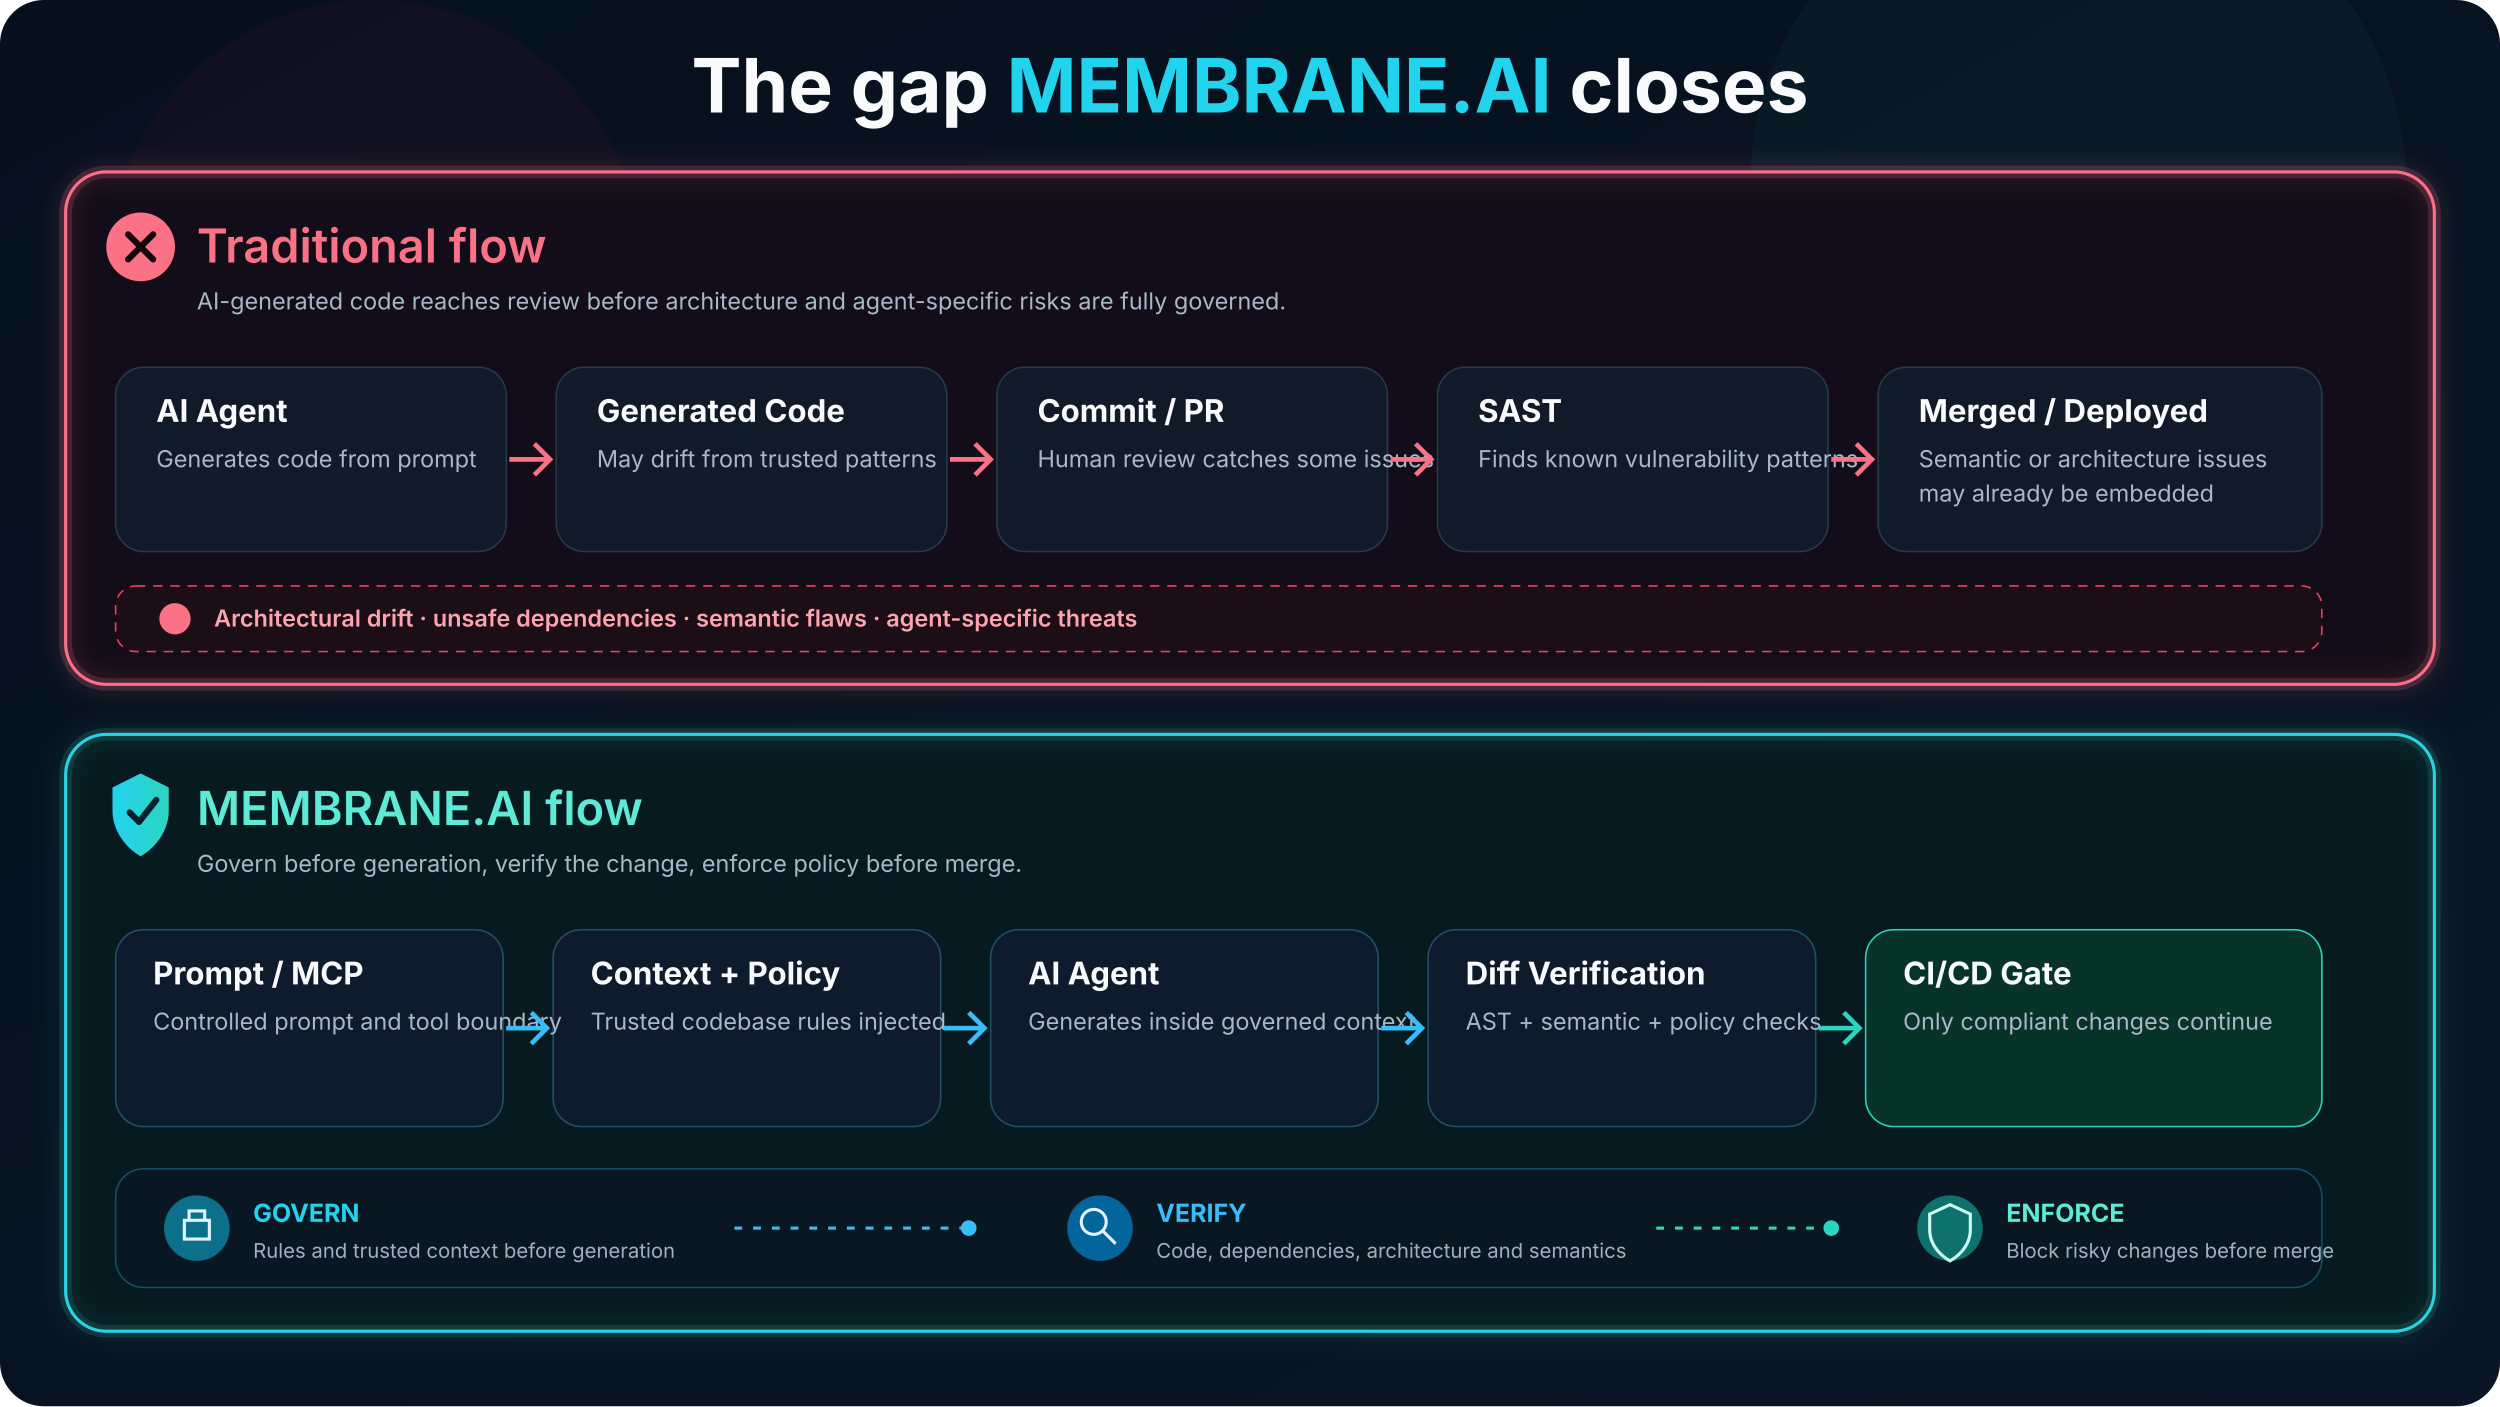
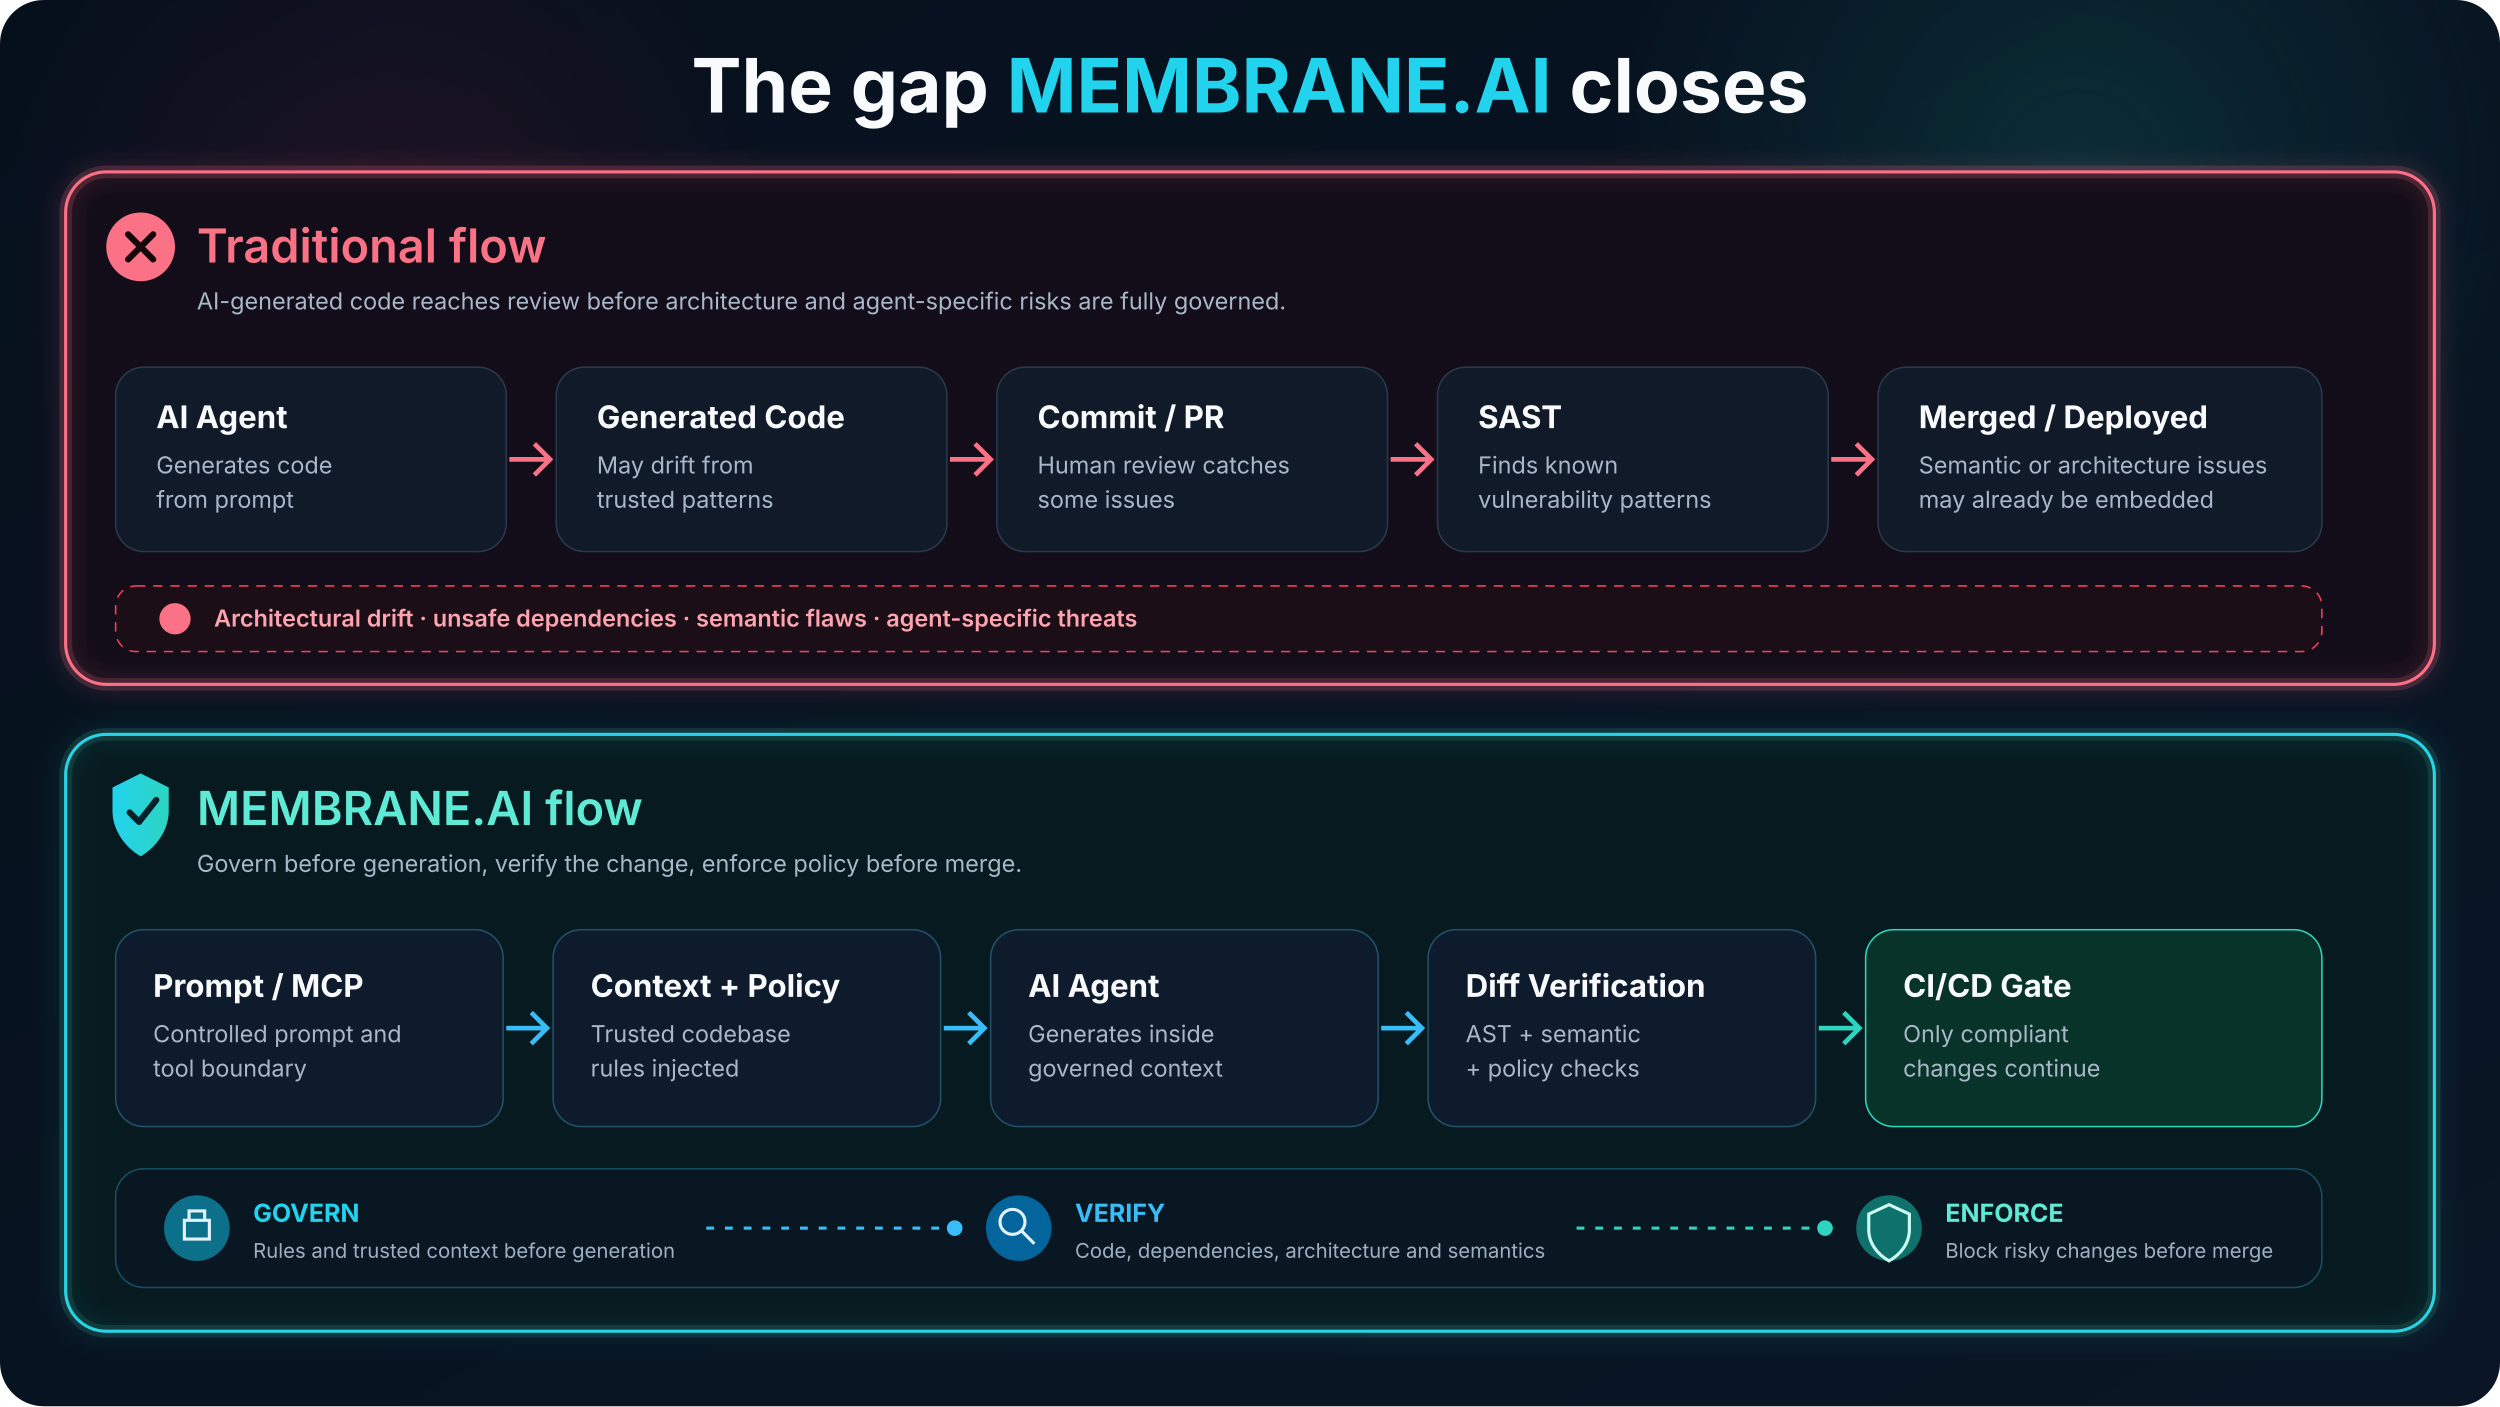
<svg xmlns="http://www.w3.org/2000/svg" width="1600" height="900" viewBox="0 0 1600 900">
  <defs>
    <linearGradient id="bg" x1="0" y1="0" x2="1" y2="1">
      <stop offset="0" stop-color="#06101d" />
      <stop offset="1" stop-color="#0a1625" />
    </linearGradient>
    <linearGradient id="cyan" x1="0" y1="0" x2="1" y2="0">
      <stop offset="0" stop-color="#22d3ee" />
      <stop offset="1" stop-color="#2dd4bf" />
    </linearGradient>
    <linearGradient id="red" x1="0" y1="0" x2="1" y2="0">
      <stop offset="0" stop-color="#fb7185" />
      <stop offset="1" stop-color="#f43f5e" />
    </linearGradient>
+     <radialGradient id="glowTeal">
+       <stop offset="0" stop-color="#14b8a6" stop-opacity=".16" />
+       <stop offset="1" stop-color="#14b8a6" stop-opacity="0" />
+     </radialGradient>
+     <radialGradient id="glowRose">
+       <stop offset="0" stop-color="#e11d48" stop-opacity=".11" />
+       <stop offset="1" stop-color="#e11d48" stop-opacity="0" />
+     </radialGradient>
+     <clipPath id="canvas">
+       <rect width="1600" height="900" rx="28" />
+     </clipPath>
    <filter id="glowCyan" x="-30%" y="-30%" width="160%" height="160%">
      <feGaussianBlur stdDeviation="8" result="b" />
      <feMerge>
        <feMergeNode in="b" />
        <feMergeNode in="SourceGraphic" />
      </feMerge>
    </filter>
    <filter id="glowRed" x="-30%" y="-30%" width="160%" height="160%">
      <feGaussianBlur stdDeviation="7" result="b" />
      <feMerge>
        <feMergeNode in="b" />
        <feMergeNode in="SourceGraphic" />
      </feMerge>
    </filter>
    <style>
      .title{font:700 48px Inter,Segoe UI,Arial,sans-serif;fill:#f8fafc}
      .sub{font:600 30px Inter,Segoe UI,Arial,sans-serif}
      .cardTitle{font:700 20px Inter,Segoe UI,Arial,sans-serif;fill:#f8fafc}
      .cardText{font:400 15px Inter,Segoe UI,Arial,sans-serif;fill:#a9b8c9}
      .small{font:600 15px Inter,Segoe UI,Arial,sans-serif}
      .mini{font:400 13px Inter,Segoe UI,Arial,sans-serif;fill:#9fb0c3}
      .stage{font:700 16px Inter,Segoe UI,Arial,sans-serif}
    </style>
  </defs>
  <rect width="1600" height="900" rx="28" fill="url(#bg)" />
-   <circle cx="1330" cy="120" r="210" fill="#0f766e" opacity=".08" />
-   <circle cx="240" cy="170" r="170" fill="#be123c" opacity=".06" />
+   <g clip-path="url(#canvas)">
+     <circle cx="1330" cy="110" r="300" fill="url(#glowTeal)" />
+     <circle cx="250" cy="150" r="250" fill="url(#glowRose)" />
+   </g>
  <text x="800" y="72" text-anchor="middle" class="title">The gap <tspan fill="#22d3ee">MEMBRANE.AI</tspan> closes</text>
  <rect x="42" y="110" width="1516" height="328" rx="26" fill="#120d18" stroke="#fb7185" stroke-width="2" />
  <rect x="42" y="110" width="1516" height="328" rx="26" fill="none" stroke="#fb7185" stroke-opacity=".18" stroke-width="8" filter="url(#glowRed)" />
  <circle cx="90" cy="158" r="22" fill="#fb7185" />
  <path d="M82 150l16 16m0-16l-16 16" stroke="#16070a" stroke-width="4" stroke-linecap="round" />
  <text x="126" y="168" class="sub" fill="#fb7185">Traditional flow</text>
  <text x="126" y="198" class="cardText">AI-generated code reaches review before architecture and agent-specific risks are fully governed.</text>
  <g>
    <rect x="74" y="235" width="250" height="118" rx="18" fill="#101a29" stroke="#29384a" />
    <rect x="356" y="235" width="250" height="118" rx="18" fill="#101a29" stroke="#29384a" />
    <rect x="638" y="235" width="250" height="118" rx="18" fill="#101a29" stroke="#29384a" />
    <rect x="920" y="235" width="250" height="118" rx="18" fill="#101a29" stroke="#29384a" />
    <rect x="1202" y="235" width="284" height="118" rx="18" fill="#101a29" stroke="#29384a" />
-     <text x="100" y="270" class="cardTitle">AI Agent</text>
-     <text x="100" y="299" class="cardText">Generates code from prompt</text>
-     <text x="382" y="270" class="cardTitle">Generated Code</text>
-     <text x="382" y="299" class="cardText">May drift from trusted patterns</text>
-     <text x="664" y="270" class="cardTitle">Commit / PR</text>
-     <text x="664" y="299" class="cardText">Human review catches some issues</text>
-     <text x="946" y="270" class="cardTitle">SAST</text>
-     <text x="946" y="299" class="cardText">Finds known vulnerability patterns</text>
-     <text x="1228" y="270" class="cardTitle">Merged / Deployed</text>
-     <text x="1228" y="299" class="cardText">Semantic or architecture issues</text>
-     <text x="1228" y="321" class="cardText">may already be embedded</text>
+     <text x="100" y="274" class="cardTitle">AI Agent</text>
+     <text x="100" y="303" class="cardText">Generates code</text>
+     <text x="100" y="325" class="cardText">from prompt</text>
+     <text x="382" y="274" class="cardTitle">Generated Code</text>
+     <text x="382" y="303" class="cardText">May drift from</text>
+     <text x="382" y="325" class="cardText">trusted patterns</text>
+     <text x="664" y="274" class="cardTitle">Commit / PR</text>
+     <text x="664" y="303" class="cardText">Human review catches</text>
+     <text x="664" y="325" class="cardText">some issues</text>
+     <text x="946" y="274" class="cardTitle">SAST</text>
+     <text x="946" y="303" class="cardText">Finds known</text>
+     <text x="946" y="325" class="cardText">vulnerability patterns</text>
+     <text x="1228" y="274" class="cardTitle">Merged / Deployed</text>
+     <text x="1228" y="303" class="cardText">Semantic or architecture issues</text>
+     <text x="1228" y="325" class="cardText">may already be embedded</text>
    <path d="M326 294h26m-10-10l10 10-10 10" stroke="#fb7185" stroke-width="3" fill="none" />
    <path d="M608 294h26m-10-10l10 10-10 10" stroke="#fb7185" stroke-width="3" fill="none" />
    <path d="M890 294h26m-10-10l10 10-10 10" stroke="#fb7185" stroke-width="3" fill="none" />
    <path d="M1172 294h26m-10-10l10 10-10 10" stroke="#fb7185" stroke-width="3" fill="none" />
  </g>
  <rect x="74" y="375" width="1412" height="42" rx="13" fill="#1c0e16" stroke="#f43f5e" stroke-dasharray="6 5" />
  <circle cx="112" cy="396" r="10" fill="#fb7185" />
  <text x="137" y="401" class="small" fill="#fda4af">Architectural drift · unsafe dependencies · semantic flaws · agent-specific threats</text>
  <rect x="42" y="470" width="1516" height="382" rx="26" fill="#071a20" stroke="#22d3ee" stroke-width="2" />
  <rect x="42" y="470" width="1516" height="382" rx="26" fill="none" stroke="#2dd4bf" stroke-opacity=".14" stroke-width="8" filter="url(#glowCyan)" />
  <path d="M72 504l18-9 18 9v15c0 13-9 24-18 29-9-5-18-16-18-29z" fill="url(#cyan)" />
  <path d="M83 520l6 6 11-14" stroke="#05212a" stroke-width="4" fill="none" stroke-linecap="round" stroke-linejoin="round" />
  <text x="126" y="528" class="sub" fill="#5eead4">MEMBRANE.AI flow</text>
  <text x="126" y="558" class="cardText">Govern before generation, verify the change, enforce policy before merge.</text>
  <g>
    <rect x="74" y="595" width="248" height="126" rx="18" fill="#0d1b2c" stroke="#225069" />
    <rect x="354" y="595" width="248" height="126" rx="18" fill="#0d1b2c" stroke="#225069" />
    <rect x="634" y="595" width="248" height="126" rx="18" fill="#0d1b2c" stroke="#225069" />
    <rect x="914" y="595" width="248" height="126" rx="18" fill="#0d1b2c" stroke="#225069" />
    <rect x="1194" y="595" width="292" height="126" rx="18" fill="#083328" stroke="#2dd4bf" />
-     <text x="98" y="630" class="cardTitle">Prompt / MCP</text>
-     <text x="98" y="659" class="cardText">Controlled prompt and tool boundary</text>
-     <text x="378" y="630" class="cardTitle">Context + Policy</text>
-     <text x="378" y="659" class="cardText">Trusted codebase rules injected</text>
-     <text x="658" y="630" class="cardTitle">AI Agent</text>
-     <text x="658" y="659" class="cardText">Generates inside governed context</text>
-     <text x="938" y="630" class="cardTitle">Diff Verification</text>
-     <text x="938" y="659" class="cardText">AST + semantic + policy checks</text>
-     <text x="1218" y="630" class="cardTitle">CI/CD Gate</text>
-     <text x="1218" y="659" class="cardText">Only compliant changes continue</text>
+     <text x="98" y="638" class="cardTitle">Prompt / MCP</text>
+     <text x="98" y="667" class="cardText">Controlled prompt and</text>
+     <text x="98" y="689" class="cardText">tool boundary</text>
+     <text x="378" y="638" class="cardTitle">Context + Policy</text>
+     <text x="378" y="667" class="cardText">Trusted codebase</text>
+     <text x="378" y="689" class="cardText">rules injected</text>
+     <text x="658" y="638" class="cardTitle">AI Agent</text>
+     <text x="658" y="667" class="cardText">Generates inside</text>
+     <text x="658" y="689" class="cardText">governed context</text>
+     <text x="938" y="638" class="cardTitle">Diff Verification</text>
+     <text x="938" y="667" class="cardText">AST + semantic</text>
+     <text x="938" y="689" class="cardText">+ policy checks</text>
+     <text x="1218" y="638" class="cardTitle">CI/CD Gate</text>
+     <text x="1218" y="667" class="cardText">Only compliant</text>
+     <text x="1218" y="689" class="cardText">changes continue</text>
    <path d="M324 658h26m-10-10l10 10-10 10" stroke="#38bdf8" stroke-width="3" fill="none" />
    <path d="M604 658h26m-10-10l10 10-10 10" stroke="#38bdf8" stroke-width="3" fill="none" />
    <path d="M884 658h26m-10-10l10 10-10 10" stroke="#38bdf8" stroke-width="3" fill="none" />
    <path d="M1164 658h26m-10-10l10 10-10 10" stroke="#2dd4bf" stroke-width="3" fill="none" />
  </g>
  <rect x="74" y="748" width="1412" height="76" rx="18" fill="#091722" stroke="#164e63" />
  <circle cx="126" cy="786" r="21" fill="#0e7490" opacity=".95" />
  <path d="M118 781h16v12h-16zM121 775h10v6h-10z" fill="none" stroke="#e0f2fe" stroke-width="2" />
  <text x="162" y="782" class="stage" fill="#22d3ee">GOVERN</text>
  <text x="162" y="805" class="mini">Rules and trusted context before generation</text>
-   <path d="M470 786h150" stroke="#38bdf8" stroke-width="2" stroke-dasharray="5 7" />
-   <circle cx="620" cy="786" r="5" fill="#38bdf8" />
-   <circle cx="704" cy="786" r="21" fill="#0369a1" opacity=".95" />
-   <circle cx="700" cy="782" r="8" fill="none" stroke="#e0f2fe" stroke-width="2" />
-   <path d="M706 788l8 8" stroke="#e0f2fe" stroke-width="2" />
-   <text x="740" y="782" class="stage" fill="#38bdf8">VERIFY</text>
-   <text x="740" y="805" class="mini">Code, dependencies, architecture and semantics</text>
-   <path d="M1060 786h112" stroke="#2dd4bf" stroke-width="2" stroke-dasharray="5 7" />
-   <circle cx="1172" cy="786" r="5" fill="#2dd4bf" />
-   <circle cx="1248" cy="786" r="21" fill="#0f766e" opacity=".95" />
-   <path d="M1248 771l13 6v10c0 9-6 16-13 20-7-4-13-11-13-20v-10z" fill="none" stroke="#ccfbf1" stroke-width="2" />
-   <text x="1284" y="782" class="stage" fill="#5eead4">ENFORCE</text>
-   <text x="1284" y="805" class="mini">Block risky changes before merge</text>
+   <path d="M452 786h154" stroke="#38bdf8" stroke-width="2" stroke-dasharray="5 7" />
+   <circle cx="611" cy="786" r="5" fill="#38bdf8" />
+   <circle cx="652" cy="786" r="21" fill="#0369a1" opacity=".95" />
+   <circle cx="648" cy="782" r="8" fill="none" stroke="#e0f2fe" stroke-width="2" />
+   <path d="M654 788l8 8" stroke="#e0f2fe" stroke-width="2" />
+   <text x="688" y="782" class="stage" fill="#38bdf8">VERIFY</text>
+   <text x="688" y="805" class="mini">Code, dependencies, architecture and semantics</text>
+   <path d="M1009 786h154" stroke="#2dd4bf" stroke-width="2" stroke-dasharray="5 7" />
+   <circle cx="1168" cy="786" r="5" fill="#2dd4bf" />
+   <circle cx="1209" cy="786" r="21" fill="#0f766e" opacity=".95" />
+   <path d="M1209 771l13 6v10c0 9-6 16-13 20-7-4-13-11-13-20v-10z" fill="none" stroke="#ccfbf1" stroke-width="2" />
+   <text x="1245" y="782" class="stage" fill="#5eead4">ENFORCE</text>
+   <text x="1245" y="805" class="mini">Block risky changes before merge</text>
</svg>
